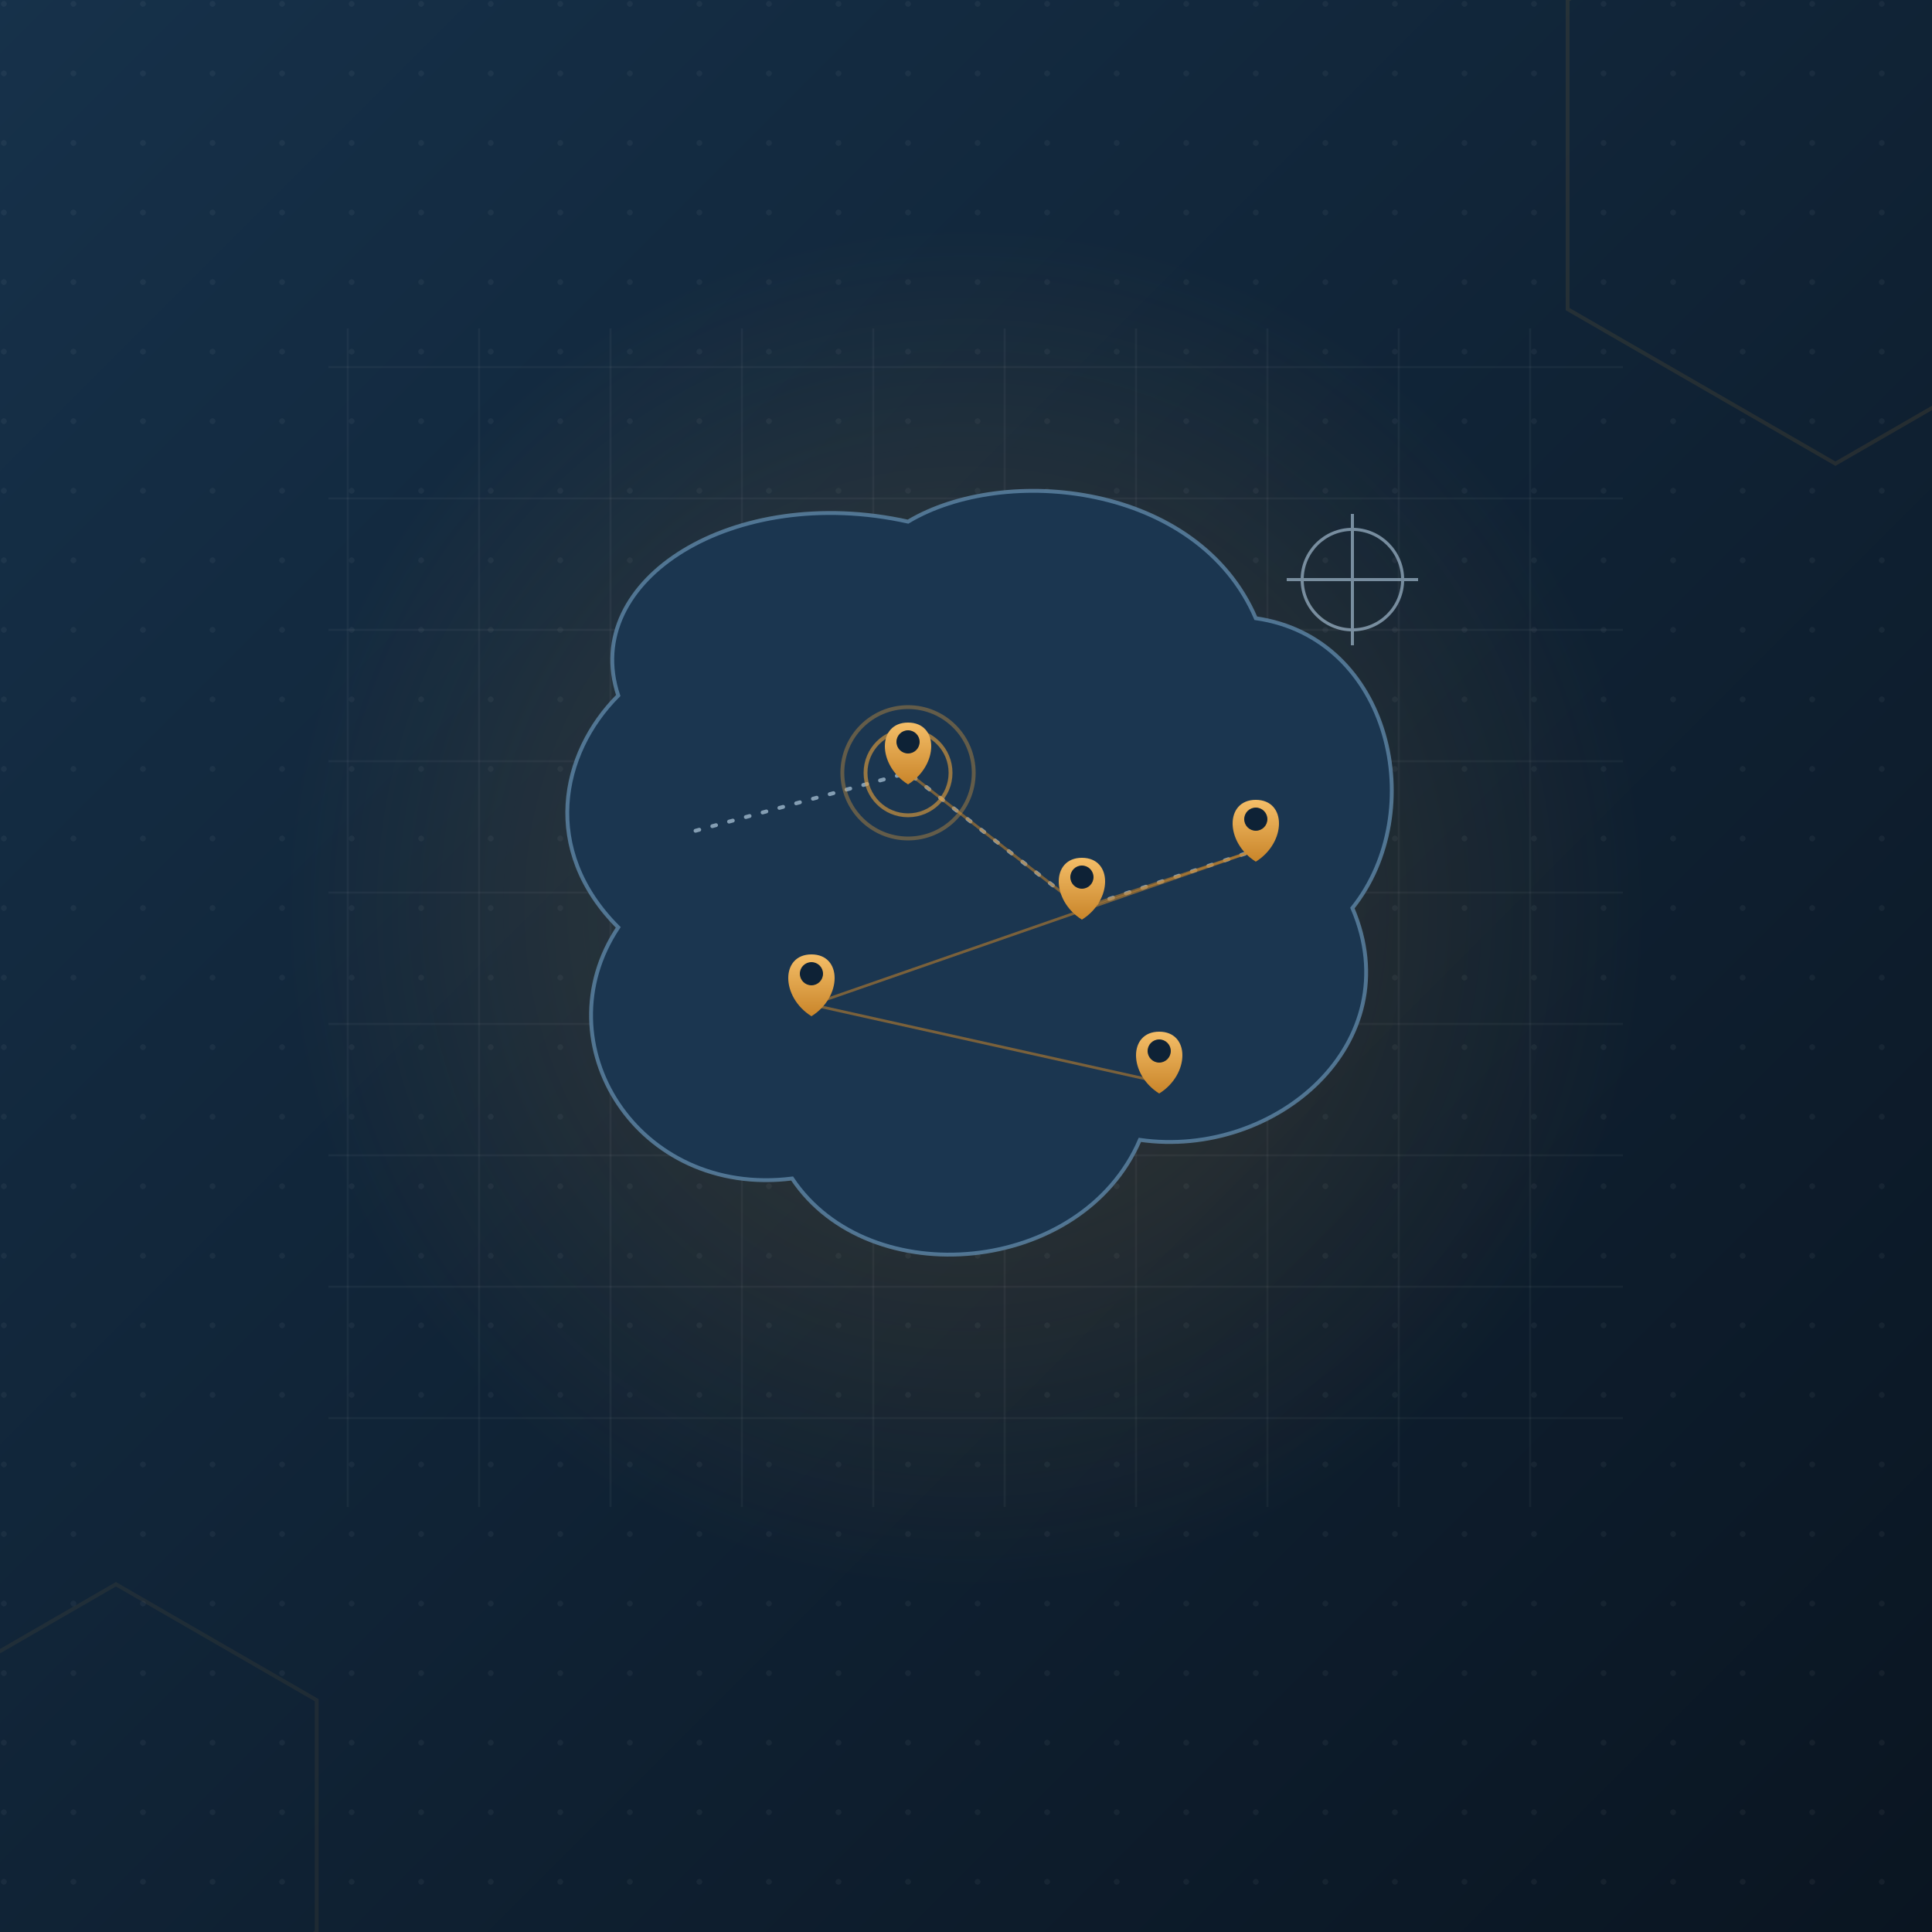
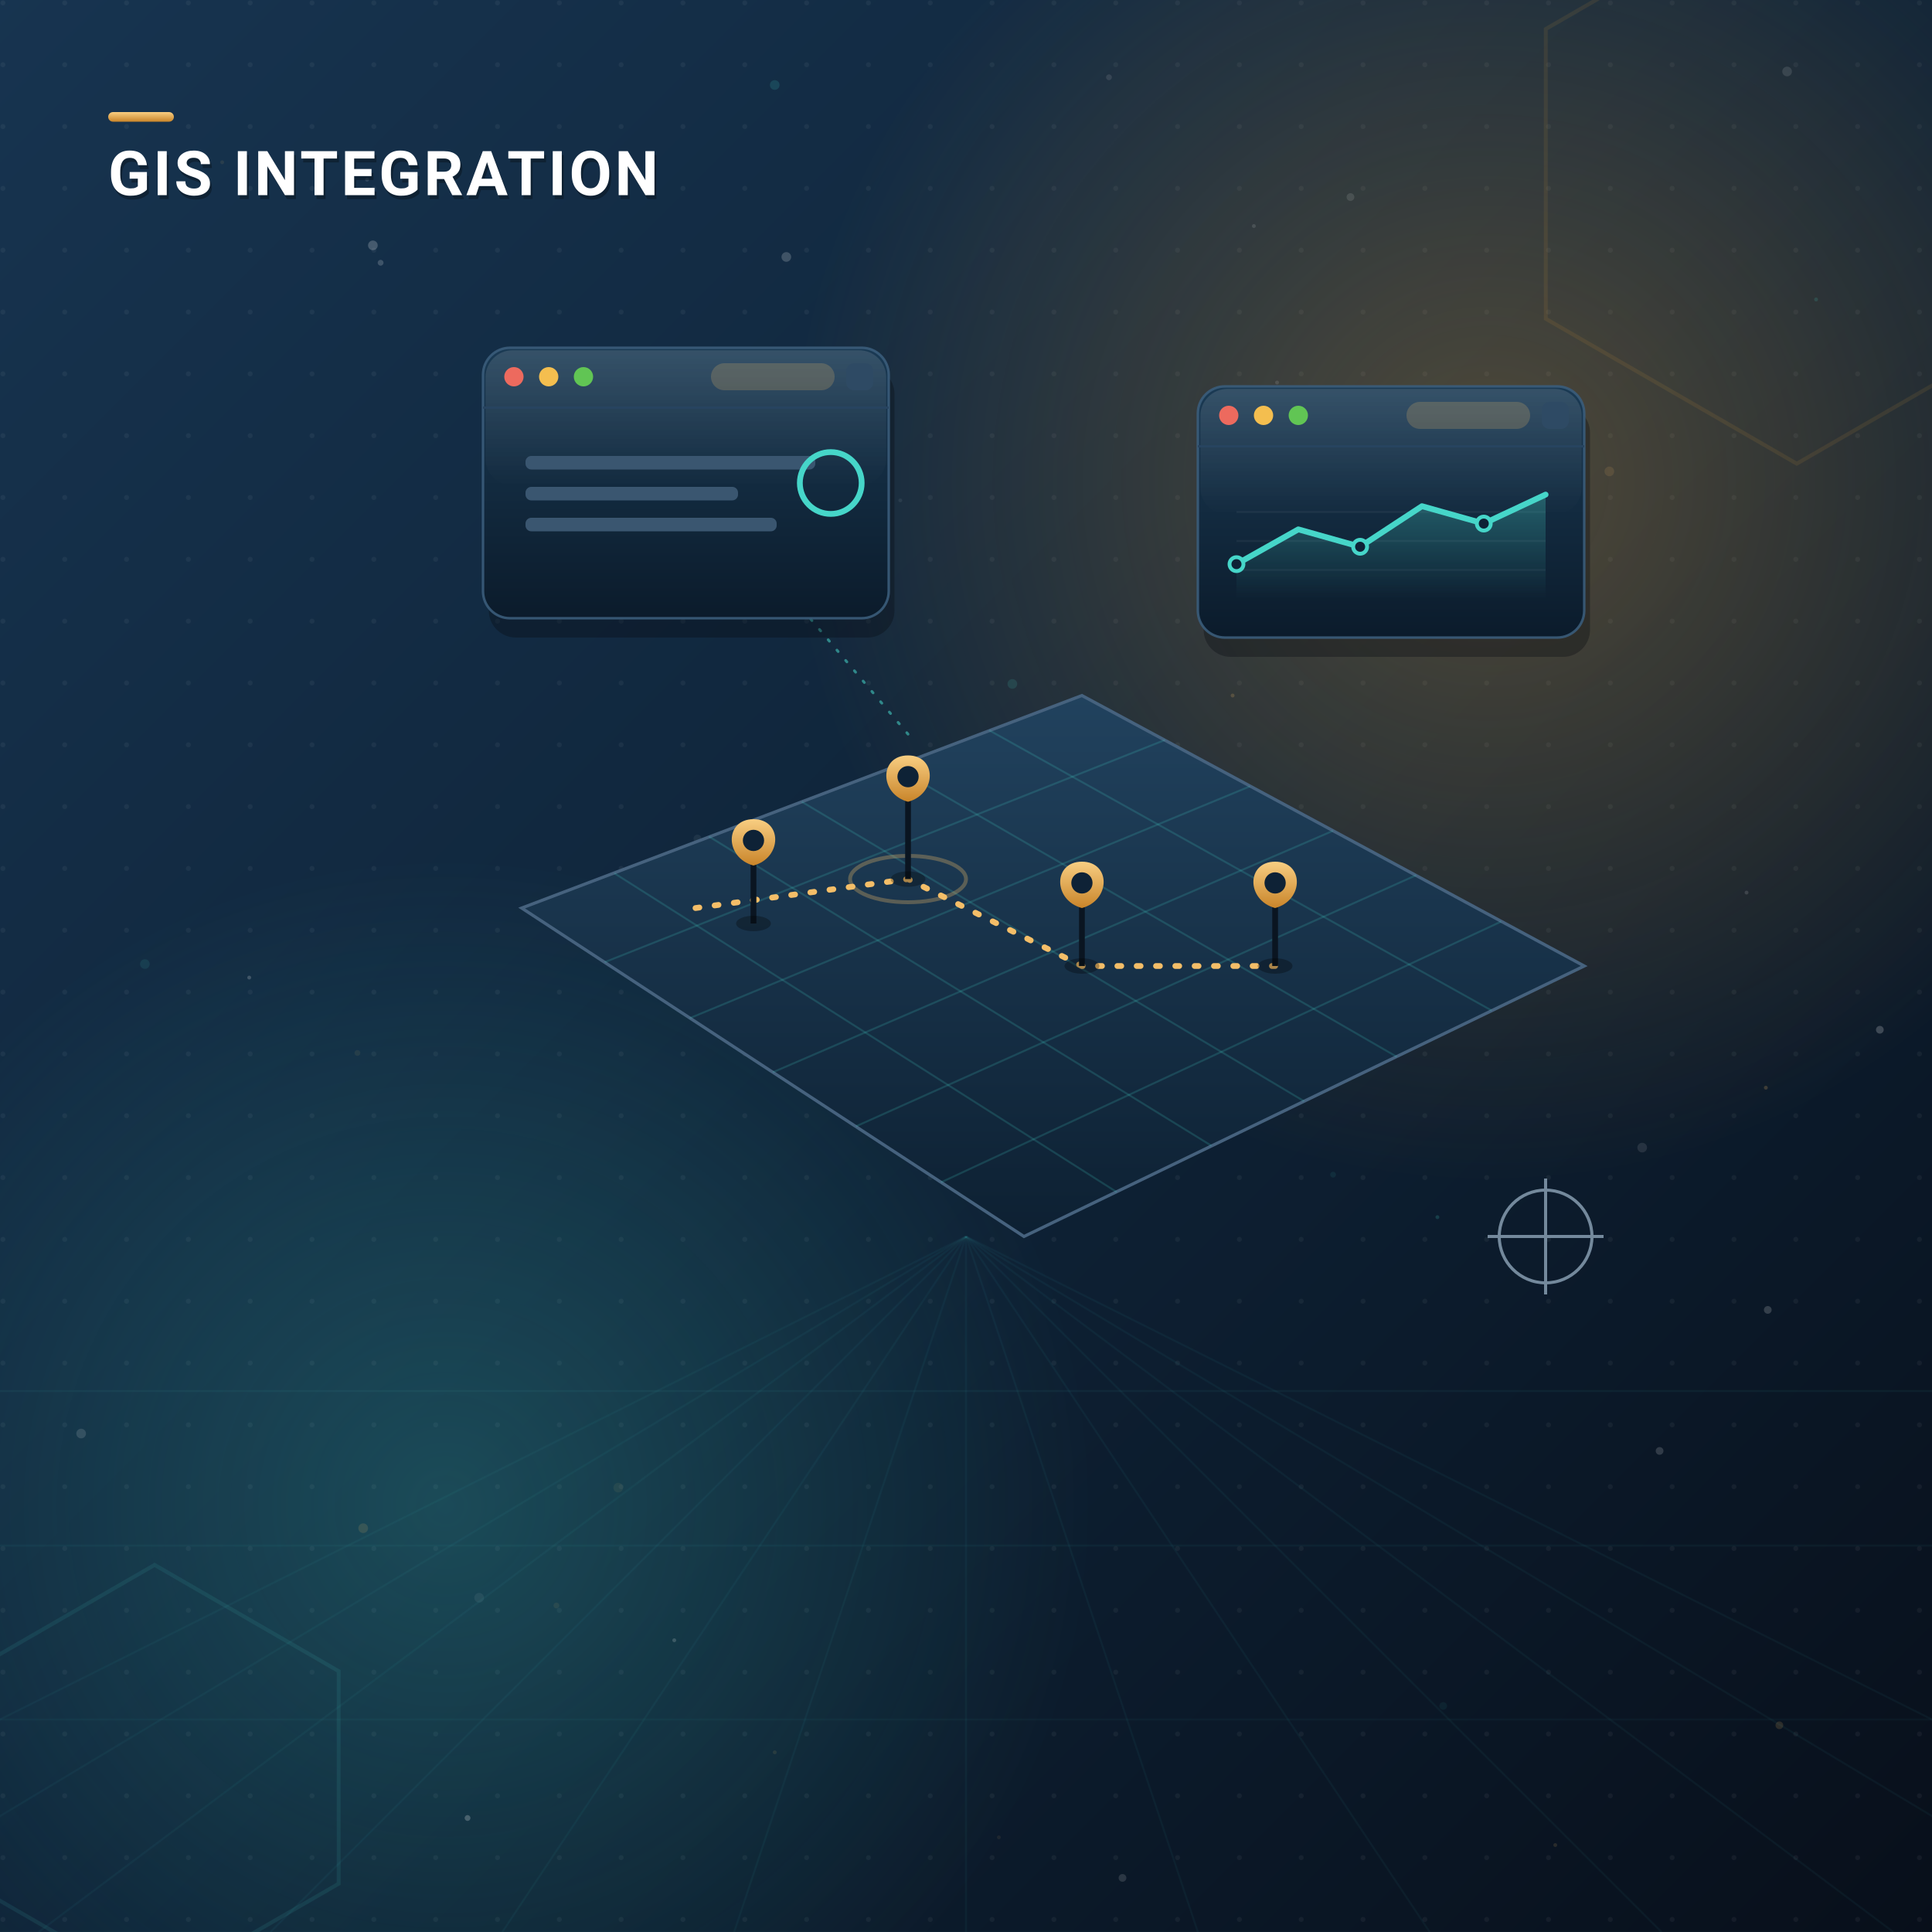
<svg xmlns="http://www.w3.org/2000/svg" viewBox="0 0 1000 1000">
  <defs>
    <linearGradient id="bg" x1="0" y1="0" x2="1" y2="1">
-       <stop offset="0" stop-color="#16314A" />
-       <stop offset="1" stop-color="#0A1521" />
+       <stop offset="0" stop-color="#173450" />
+       <stop offset="0.55" stop-color="#0E2236" />
+       <stop offset="1" stop-color="#080F1A" />
    </linearGradient>
-     <radialGradient id="glow" cx="0.5" cy="0.5" r="0.5">
-       <stop offset="0" stop-color="#E9A23B" stop-opacity="0.20" />
+     <linearGradient id="gold" x1="0" y1="0" x2="0" y2="1">
+       <stop offset="0" stop-color="#F8CE82" />
+       <stop offset="1" stop-color="#C9852A" />
+     </linearGradient>
+     <linearGradient id="teal" x1="0" y1="0" x2="0" y2="1">
+       <stop offset="0" stop-color="#6FE6DA" />
+       <stop offset="1" stop-color="#2C9D93" />
+     </linearGradient>
+     <linearGradient id="glass" x1="0" y1="0" x2="0" y2="1">
+       <stop offset="0" stop-color="#21425E" />
+       <stop offset="1" stop-color="#0D2032" />
+     </linearGradient>
+     <linearGradient id="glass2" x1="0" y1="0" x2="0" y2="1">
+       <stop offset="0" stop-color="#1A3A54" />
+       <stop offset="1" stop-color="#0B1B2B" />
+     </linearGradient>
+     <linearGradient id="sheen" x1="0" y1="0" x2="0" y2="1">
+       <stop offset="0" stop-color="#FFFFFF" stop-opacity="0.12" />
+       <stop offset="1" stop-color="#FFFFFF" stop-opacity="0" />
+     </linearGradient>
+     <linearGradient id="goldArea" x1="0" y1="0" x2="0" y2="1">
+       <stop offset="0" stop-color="#F4BE68" stop-opacity="0.34" />
+       <stop offset="1" stop-color="#F4BE68" stop-opacity="0" />
+     </linearGradient>
+     <linearGradient id="tealArea" x1="0" y1="0" x2="0" y2="1">
+       <stop offset="0" stop-color="#46D6C9" stop-opacity="0.30" />
+       <stop offset="1" stop-color="#46D6C9" stop-opacity="0" />
+     </linearGradient>
+     <radialGradient id="glowGold" cx="0.5" cy="0.5" r="0.5">
+       <stop offset="0" stop-color="#E9A23B" stop-opacity="0.30" />
      <stop offset="1" stop-color="#E9A23B" stop-opacity="0" />
    </radialGradient>
-     <linearGradient id="gold" x1="0" y1="0" x2="0" y2="1">
-       <stop offset="0" stop-color="#F4BE68" />
-       <stop offset="1" stop-color="#C9852A" />
-     </linearGradient>
-     <linearGradient id="bar" x1="0" y1="1" x2="0" y2="0">
-       <stop offset="0" stop-color="#B9772094" stop-opacity="0.55" />
-       <stop offset="1" stop-color="#F4BE68" />
-     </linearGradient>
-     <linearGradient id="panel" x1="0" y1="0" x2="0" y2="1">
-       <stop offset="0" stop-color="#143049" />
-       <stop offset="1" stop-color="#0C1D2E" />
-     </linearGradient>
-     <pattern id="dots" width="36" height="36" patternUnits="userSpaceOnUse">
-       <circle cx="2" cy="2" r="1.5" fill="#FFFFFF" opacity="0.045" />
+     <radialGradient id="glowTeal" cx="0.5" cy="0.5" r="0.5">
+       <stop offset="0" stop-color="#46D6C9" stop-opacity="0.22" />
+       <stop offset="1" stop-color="#46D6C9" stop-opacity="0" />
+     </radialGradient>
+     <pattern id="dots" width="32" height="32" patternUnits="userSpaceOnUse">
+       <circle cx="1.5" cy="1.5" r="1.3" fill="#FFFFFF" opacity="0.05" />
    </pattern>
  </defs>
  <rect width="1000" height="1000" fill="url(#bg)" />
  <rect width="1000" height="1000" fill="url(#dots)" />
-   <path d="M950.0 240.0 L811.4 160.0 L811.4 -0.0 L950.0 -80.0 L1088.6 -0.0 L1088.6 160.0 Z" fill="none" stroke="#E9A23B" stroke-opacity="0.10" stroke-width="2" />
-   <path d="M60.0 1060.0 L-43.9 1000.0 L-43.9 880.0 L60.0 820.0 L163.9 880.0 L163.9 1000.0 Z" fill="none" stroke="#E9A23B" stroke-opacity="0.07" stroke-width="2" />
-   <circle cx="500" cy="470" r="350" fill="url(#glow)" />
-   <line x1="180" y1="170" x2="180" y2="780" stroke="#FFFFFF" stroke-opacity="0.04" stroke-width="1" />
-   <line x1="248" y1="170" x2="248" y2="780" stroke="#FFFFFF" stroke-opacity="0.04" stroke-width="1" />
-   <line x1="316" y1="170" x2="316" y2="780" stroke="#FFFFFF" stroke-opacity="0.04" stroke-width="1" />
-   <line x1="384" y1="170" x2="384" y2="780" stroke="#FFFFFF" stroke-opacity="0.04" stroke-width="1" />
-   <line x1="452" y1="170" x2="452" y2="780" stroke="#FFFFFF" stroke-opacity="0.04" stroke-width="1" />
-   <line x1="520" y1="170" x2="520" y2="780" stroke="#FFFFFF" stroke-opacity="0.04" stroke-width="1" />
-   <line x1="588" y1="170" x2="588" y2="780" stroke="#FFFFFF" stroke-opacity="0.04" stroke-width="1" />
-   <line x1="656" y1="170" x2="656" y2="780" stroke="#FFFFFF" stroke-opacity="0.04" stroke-width="1" />
-   <line x1="724" y1="170" x2="724" y2="780" stroke="#FFFFFF" stroke-opacity="0.04" stroke-width="1" />
-   <line x1="792" y1="170" x2="792" y2="780" stroke="#FFFFFF" stroke-opacity="0.04" stroke-width="1" />
-   <line x1="170" y1="190" x2="840" y2="190" stroke="#FFFFFF" stroke-opacity="0.04" stroke-width="1" />
-   <line x1="170" y1="258" x2="840" y2="258" stroke="#FFFFFF" stroke-opacity="0.04" stroke-width="1" />
-   <line x1="170" y1="326" x2="840" y2="326" stroke="#FFFFFF" stroke-opacity="0.04" stroke-width="1" />
-   <line x1="170" y1="394" x2="840" y2="394" stroke="#FFFFFF" stroke-opacity="0.04" stroke-width="1" />
-   <line x1="170" y1="462" x2="840" y2="462" stroke="#FFFFFF" stroke-opacity="0.04" stroke-width="1" />
-   <line x1="170" y1="530" x2="840" y2="530" stroke="#FFFFFF" stroke-opacity="0.04" stroke-width="1" />
-   <line x1="170" y1="598" x2="840" y2="598" stroke="#FFFFFF" stroke-opacity="0.04" stroke-width="1" />
-   <line x1="170" y1="666" x2="840" y2="666" stroke="#FFFFFF" stroke-opacity="0.04" stroke-width="1" />
-   <line x1="170" y1="734" x2="840" y2="734" stroke="#FFFFFF" stroke-opacity="0.04" stroke-width="1" />
-   <path d="M320 360 C300 300 380 250 470 270 C520 240 620 250 650 320 C720 330 740 420 700 470 C730 540 660 600 590 590 C560 660 450 670 410 610 C330 620 280 540 320 480 C280 440 290 390 320 360 Z" fill="#1B3650" stroke="#000000" stroke-width="0" />
-   <path d="M320 360 C300 300 380 250 470 270 C520 240 620 250 650 320 C720 330 740 420 700 470 C730 540 660 600 590 590 C560 660 450 670 410 610 C330 620 280 540 320 480 C280 440 290 390 320 360 Z" fill="none" stroke="#5E86A6" stroke-width="2" opacity="0.8" />
-   <path d="M360 430 L470 400 L560 470 L650 440" fill="none" stroke="#9FB8CC" stroke-width="2" stroke-dasharray="2 7" stroke-linecap="round" opacity="0.8" />
-   <line x1="470" y1="400" x2="560" y2="470" stroke="#C9852A" stroke-width="1.4" opacity="0.55" />
-   <line x1="560" y1="470" x2="650" y2="440" stroke="#C9852A" stroke-width="1.4" opacity="0.55" />
-   <line x1="650" y1="440" x2="420" y2="520" stroke="#C9852A" stroke-width="1.4" opacity="0.55" />
-   <line x1="420" y1="520" x2="600" y2="560" stroke="#C9852A" stroke-width="1.4" opacity="0.55" />
-   <circle cx="470" cy="400" r="34" fill="none" stroke="#E9A23B" stroke-width="2" opacity="0.35" />
-   <circle cx="470" cy="400" r="22" fill="none" stroke="#E9A23B" stroke-width="2" opacity="0.6" />
-   <path d="M470 374 C454 374 454 396 470 406 C486 396 486 374 470 374 Z" fill="url(#gold)" />
-   <circle cx="470" cy="384" r="6" fill="#0E2236" />
-   <path d="M560 444 C544 444 544 466 560 476 C576 466 576 444 560 444 Z" fill="url(#gold)" />
-   <circle cx="560" cy="454" r="6" fill="#0E2236" />
-   <path d="M650 414 C634 414 634 436 650 446 C666 436 666 414 650 414 Z" fill="url(#gold)" />
-   <circle cx="650" cy="424" r="6" fill="#0E2236" />
-   <path d="M420 494 C404 494 404 516 420 526 C436 516 436 494 420 494 Z" fill="url(#gold)" />
-   <circle cx="420" cy="504" r="6" fill="#0E2236" />
-   <path d="M600 534 C584 534 584 556 600 566 C616 556 616 534 600 534 Z" fill="url(#gold)" />
-   <circle cx="600" cy="544" r="6" fill="#0E2236" />
+   <line x1="500" y1="640" x2="-220" y2="1000" stroke="#46D6C9" stroke-opacity="0.05" stroke-width="1" />
+   <line x1="500" y1="640" x2="-100" y2="1000" stroke="#46D6C9" stroke-opacity="0.05" stroke-width="1" />
+   <line x1="500" y1="640" x2="20" y2="1000" stroke="#46D6C9" stroke-opacity="0.05" stroke-width="1" />
+   <line x1="500" y1="640" x2="140" y2="1000" stroke="#46D6C9" stroke-opacity="0.05" stroke-width="1" />
+   <line x1="500" y1="640" x2="260" y2="1000" stroke="#46D6C9" stroke-opacity="0.05" stroke-width="1" />
+   <line x1="500" y1="640" x2="380" y2="1000" stroke="#46D6C9" stroke-opacity="0.05" stroke-width="1" />
+   <line x1="500" y1="640" x2="500" y2="1000" stroke="#46D6C9" stroke-opacity="0.05" stroke-width="1" />
+   <line x1="500" y1="640" x2="620" y2="1000" stroke="#46D6C9" stroke-opacity="0.05" stroke-width="1" />
+   <line x1="500" y1="640" x2="740" y2="1000" stroke="#46D6C9" stroke-opacity="0.05" stroke-width="1" />
+   <line x1="500" y1="640" x2="860" y2="1000" stroke="#46D6C9" stroke-opacity="0.05" stroke-width="1" />
+   <line x1="500" y1="640" x2="980" y2="1000" stroke="#46D6C9" stroke-opacity="0.05" stroke-width="1" />
+   <line x1="500" y1="640" x2="1100" y2="1000" stroke="#46D6C9" stroke-opacity="0.05" stroke-width="1" />
+   <line x1="500" y1="640" x2="1220" y2="1000" stroke="#46D6C9" stroke-opacity="0.05" stroke-width="1" />
+   <line x1="0" y1="720" x2="1000" y2="720" stroke="#46D6C9" stroke-opacity="0.06" stroke-width="1" />
+   <line x1="0" y1="800" x2="1000" y2="800" stroke="#46D6C9" stroke-opacity="0.05" stroke-width="1" />
+   <line x1="0" y1="890" x2="1000" y2="890" stroke="#46D6C9" stroke-opacity="0.04" stroke-width="1" />
+   <line x1="0" y1="1000" x2="1000" y2="1000" stroke="#46D6C9" stroke-opacity="0.03" stroke-width="1" />
+   <path d="M930.0 240.0 L800.1 165.0 L800.1 15.0 L930.0 -60.0 L1059.9 15.0 L1059.9 165.0 Z" fill="none" stroke="#E9A23B" stroke-opacity="0.10" stroke-width="2" />
+   <path d="M80.0 1030.0 L-15.3 975.0 L-15.3 865.0 L80.0 810.0 L175.3 865.0 L175.3 975.0 Z" fill="none" stroke="#46D6C9" stroke-opacity="0.10" stroke-width="2" />
+   <circle cx="770" cy="250" r="360" fill="url(#glowGold)" />
+   <circle cx="230" cy="780" r="340" fill="url(#glowTeal)" />
+   <circle cx="940" cy="155" r="1" fill="#46D6C9" opacity="0.15" />
+   <circle cx="197" cy="136" r="1.5" fill="#FFFFFF" opacity="0.18" />
+   <circle cx="242" cy="941" r="1.5" fill="#FFFFFF" opacity="0.22" />
+   <circle cx="915" cy="678" r="2" fill="#FFFFFF" opacity="0.17" />
+   <circle cx="574" cy="40" r="1.5" fill="#FFFFFF" opacity="0.10" />
+   <circle cx="193" cy="127" r="2.5" fill="#FFFFFF" opacity="0.21" />
+   <circle cx="690" cy="608" r="1.5" fill="#46D6C9" opacity="0.08" />
+   <circle cx="320" cy="770" r="2.5" fill="#F4BE68" opacity="0.07" />
+   <circle cx="661" cy="198" r="1" fill="#FFFFFF" opacity="0.11" />
+   <circle cx="423" cy="262" r="1.5" fill="#46D6C9" opacity="0.14" />
+   <circle cx="401" cy="907" r="1" fill="#F4BE68" opacity="0.10" />
+   <circle cx="401" cy="44" r="2.5" fill="#46D6C9" opacity="0.15" />
+   <circle cx="747" cy="883" r="2" fill="#46D6C9" opacity="0.06" />
+   <circle cx="361" cy="434" r="2" fill="#FFFFFF" opacity="0.06" />
+   <circle cx="512" cy="405" r="1" fill="#FFFFFF" opacity="0.13" />
+   <circle cx="185" cy="545" r="1.5" fill="#F4BE68" opacity="0.08" />
+   <circle cx="624" cy="446" r="1" fill="#FFFFFF" opacity="0.14" />
+   <circle cx="649" cy="117" r="1" fill="#FFFFFF" opacity="0.12" />
+   <circle cx="904" cy="462" r="1" fill="#FFFFFF" opacity="0.13" />
+   <circle cx="581" cy="972" r="2" fill="#FFFFFF" opacity="0.13" />
+   <circle cx="638" cy="360" r="1" fill="#F4BE68" opacity="0.19" />
+   <circle cx="925" cy="37" r="2.5" fill="#FFFFFF" opacity="0.11" />
+   <circle cx="347" cy="185" r="2.5" fill="#F4BE68" opacity="0.12" />
+   <circle cx="190" cy="93" r="1" fill="#FFFFFF" opacity="0.11" />
+   <circle cx="973" cy="533" r="2" fill="#FFFFFF" opacity="0.20" />
+   <circle cx="42" cy="742" r="2.5" fill="#FFFFFF" opacity="0.13" />
+   <circle cx="407" cy="133" r="2.5" fill="#FFFFFF" opacity="0.19" />
+   <circle cx="248" cy="827" r="2.5" fill="#FFFFFF" opacity="0.06" />
+   <circle cx="744" cy="630" r="1" fill="#46D6C9" opacity="0.18" />
+   <circle cx="466" cy="259" r="1" fill="#FFFFFF" opacity="0.07" />
+   <circle cx="914" cy="563" r="1" fill="#F4BE68" opacity="0.20" />
+   <circle cx="75" cy="499" r="2.5" fill="#46D6C9" opacity="0.10" />
+   <circle cx="692" cy="286" r="1" fill="#46D6C9" opacity="0.09" />
+   <circle cx="833" cy="244" r="2.5" fill="#F4BE68" opacity="0.12" />
+   <circle cx="349" cy="849" r="1" fill="#FFFFFF" opacity="0.17" />
+   <circle cx="188" cy="791" r="2.5" fill="#F4BE68" opacity="0.14" />
+   <circle cx="288" cy="831" r="1.5" fill="#F4BE68" opacity="0.08" />
+   <circle cx="524" cy="354" r="2.5" fill="#46D6C9" opacity="0.13" />
+   <circle cx="805" cy="955" r="1" fill="#F4BE68" opacity="0.13" />
+   <circle cx="859" cy="751" r="2" fill="#FFFFFF" opacity="0.16" />
+   <circle cx="699" cy="102" r="2" fill="#FFFFFF" opacity="0.11" />
+   <circle cx="517" cy="951" r="1" fill="#F4BE68" opacity="0.08" />
+   <circle cx="850" cy="594" r="2.5" fill="#FFFFFF" opacity="0.10" />
+   <circle cx="129" cy="506" r="1" fill="#FFFFFF" opacity="0.19" />
+   <circle cx="115" cy="84" r="1" fill="#F4BE68" opacity="0.09" />
+   <circle cx="921" cy="893" r="2" fill="#F4BE68" opacity="0.15" />
+   <path d="M270 470 L560 360 L820 500 L530 640 Z" fill="#13314C" stroke="#000" stroke-width="0" />
+   <path d="M270 470 L560 360 L820 500 L530 640 Z" fill="url(#glass)" stroke="#46627E" stroke-width="1.6" />
+   <line x1="318" y1="452" x2="578" y2="617" stroke="#46D6C9" stroke-opacity="0.18" stroke-width="1" />
+   <line x1="313" y1="498" x2="603" y2="383" stroke="#46D6C9" stroke-opacity="0.18" stroke-width="1" />
+   <line x1="367" y1="433" x2="627" y2="593" stroke="#46D6C9" stroke-opacity="0.18" stroke-width="1" />
+   <line x1="357" y1="527" x2="647" y2="407" stroke="#46D6C9" stroke-opacity="0.18" stroke-width="1" />
+   <line x1="415" y1="415" x2="675" y2="570" stroke="#46D6C9" stroke-opacity="0.18" stroke-width="1" />
+   <line x1="400" y1="555" x2="690" y2="430" stroke="#46D6C9" stroke-opacity="0.18" stroke-width="1" />
+   <line x1="463" y1="397" x2="723" y2="547" stroke="#46D6C9" stroke-opacity="0.18" stroke-width="1" />
+   <line x1="443" y1="583" x2="733" y2="453" stroke="#46D6C9" stroke-opacity="0.18" stroke-width="1" />
+   <line x1="512" y1="378" x2="772" y2="523" stroke="#46D6C9" stroke-opacity="0.18" stroke-width="1" />
+   <line x1="487" y1="612" x2="777" y2="477" stroke="#46D6C9" stroke-opacity="0.18" stroke-width="1" />
+   <path d="M360 470 L470 455 L560 500 L660 500" fill="none" stroke="#F4BE68" stroke-width="3" stroke-dasharray="2 8" stroke-linecap="round" />
+   <ellipse cx="470" cy="455" rx="30" ry="12" fill="none" stroke="#F4BE68" stroke-width="2" opacity="0.3" />
+   <line x1="470" y1="455" x2="470" y2="411" stroke="#0A1521" stroke-width="3" />
+   <path d="M470 391 C455 391 455 411 470 415 C485 411 485 391 470 391 Z" fill="url(#gold)" />
+   <circle cx="470" cy="402" r="5.5" fill="#0E2236" />
+   <ellipse cx="470" cy="455" rx="9" ry="4" fill="#000" opacity="0.3" />
+   <line x1="560" y1="500" x2="560" y2="466" stroke="#0A1521" stroke-width="3" />
+   <path d="M560 446 C545 446 545 466 560 470 C575 466 575 446 560 446 Z" fill="url(#gold)" />
+   <circle cx="560" cy="457" r="5.5" fill="#0E2236" />
+   <ellipse cx="560" cy="500" rx="9" ry="4" fill="#000" opacity="0.3" />
+   <line x1="660" y1="500" x2="660" y2="466" stroke="#0A1521" stroke-width="3" />
+   <path d="M660 446 C645 446 645 466 660 470 C675 466 675 446 660 446 Z" fill="url(#gold)" />
+   <circle cx="660" cy="457" r="5.5" fill="#0E2236" />
+   <ellipse cx="660" cy="500" rx="9" ry="4" fill="#000" opacity="0.3" />
+   <line x1="390" y1="478" x2="390" y2="444" stroke="#0A1521" stroke-width="3" />
+   <path d="M390 424 C375 424 375 444 390 448 C405 444 405 424 390 424 Z" fill="url(#gold)" />
+   <circle cx="390" cy="435" r="5.5" fill="#0E2236" />
+   <ellipse cx="390" cy="478" rx="9" ry="4" fill="#000" opacity="0.3" />
+   <line x1="470" y1="380" x2="360" y2="250" stroke="#46D6C9" stroke-width="1.4" opacity="0.55" stroke-dasharray="1 6" stroke-linecap="round" />
+   <rect x="253" y="190" width="210" height="140" rx="14" fill="#05090F" opacity="0.33" />
+   <rect x="250" y="180" width="210" height="140" rx="14" fill="url(#glass2)" stroke="#36567400" stroke-opacity="0" />
+   <rect x="250" y="180" width="210" height="140" rx="14" fill="none" stroke="#3A5C7A" stroke-width="1.3" opacity="0.9" />
+   <rect x="251.3" y="181.3" width="207.4" height="70" rx="14" fill="url(#sheen)" />
+   <circle cx="266" cy="195" r="5" fill="#ED6A5E" />
+   <circle cx="284" cy="195" r="5" fill="#F4BE4F" />
+   <circle cx="302" cy="195" r="5" fill="#61C554" />
+   <rect x="368" y="188" width="64" height="14" rx="7" fill="#F4BE68" opacity="0.20" />
+   <rect x="438" y="188" width="14" height="14" rx="4" fill="#2E4A64" />
+   <line x1="250" y1="211" x2="460" y2="211" stroke="#274460" stroke-width="1.2" />
+   <rect x="272" y="236" width="150" height="7" rx="3" fill="#3A5670" />
+   <rect x="272" y="252" width="110" height="7" rx="3" fill="#3A5670" />
+   <rect x="272" y="268" width="130" height="7" rx="3" fill="#3A5670" />
+   <circle cx="430" cy="250" r="16" fill="none" stroke="#46D6C9" stroke-width="3" />
+   <rect x="623" y="210" width="200" height="130" rx="14" fill="#05090F" opacity="0.33" />
+   <rect x="620" y="200" width="200" height="130" rx="14" fill="url(#glass2)" stroke="#36567400" stroke-opacity="0" />
+   <rect x="620" y="200" width="200" height="130" rx="14" fill="none" stroke="#3A5C7A" stroke-width="1.3" opacity="0.9" />
+   <rect x="621.3" y="201.3" width="197.4" height="65" rx="14" fill="url(#sheen)" />
+   <circle cx="636" cy="215" r="5" fill="#ED6A5E" />
+   <circle cx="654" cy="215" r="5" fill="#F4BE4F" />
+   <circle cx="672" cy="215" r="5" fill="#61C554" />
+   <rect x="728" y="208" width="64" height="14" rx="7" fill="#F4BE68" opacity="0.20" />
+   <rect x="798" y="208" width="14" height="14" rx="4" fill="#2E4A64" />
+   <line x1="620" y1="231" x2="820" y2="231" stroke="#274460" stroke-width="1.2" />
+   <line x1="640" y1="265" x2="800" y2="265" stroke="#FFFFFF" stroke-opacity="0.05" stroke-width="1" />
+   <line x1="640" y1="280" x2="800" y2="280" stroke="#FFFFFF" stroke-opacity="0.05" stroke-width="1" />
+   <line x1="640" y1="295" x2="800" y2="295" stroke="#FFFFFF" stroke-opacity="0.05" stroke-width="1" />
+   <path d="M640 310 L640 292 L672 274 L704 283 L736 262 L768 271 L800 256 L800 310 Z" fill="url(#tealArea)" />
+   <polyline points="640,292 672,274 704,283 736,262 768,271 800,256" fill="none" stroke="#46D6C9" stroke-width="3" stroke-linecap="round" stroke-linejoin="round" />
+   <circle cx="640" cy="292" r="3.6" fill="#0E2236" stroke="#46D6C9" stroke-width="2" />
+   <circle cx="704" cy="283" r="3.6" fill="#0E2236" stroke="#46D6C9" stroke-width="2" />
+   <circle cx="768" cy="271" r="3.6" fill="#0E2236" stroke="#46D6C9" stroke-width="2" />
  <g opacity="0.7">
-     <circle cx="700" cy="300" r="26" fill="none" stroke="#9FB8CC" stroke-width="1.6" />
-     <line x1="700" y1="266" x2="700" y2="334" stroke="#9FB8CC" stroke-width="1.6" />
-     <line x1="666" y1="300" x2="734" y2="300" stroke="#9FB8CC" stroke-width="1.6" />
+     <circle cx="800" cy="640" r="24" fill="none" stroke="#9FB8CC" stroke-width="1.6" />
+     <line x1="800" y1="610" x2="800" y2="670" stroke="#9FB8CC" stroke-width="1.6" />
+     <line x1="770" y1="640" x2="830" y2="640" stroke="#9FB8CC" stroke-width="1.6" />
  </g>
+   <rect x="56" y="58" width="34" height="5" rx="2.5" fill="url(#gold)" />
+   <text x="57" y="103" font-family="'Segoe UI',Roboto,'Helvetica Neue',Arial,sans-serif" font-size="32" font-weight="700" letter-spacing="1.5" fill="#0A1521" opacity="0.55">GIS INTEGRATION</text>
+   <text x="56" y="101" font-family="'Segoe UI',Roboto,'Helvetica Neue',Arial,sans-serif" font-size="32" font-weight="700" letter-spacing="1.5" fill="#FFFFFF">GIS INTEGRATION</text>
</svg>
